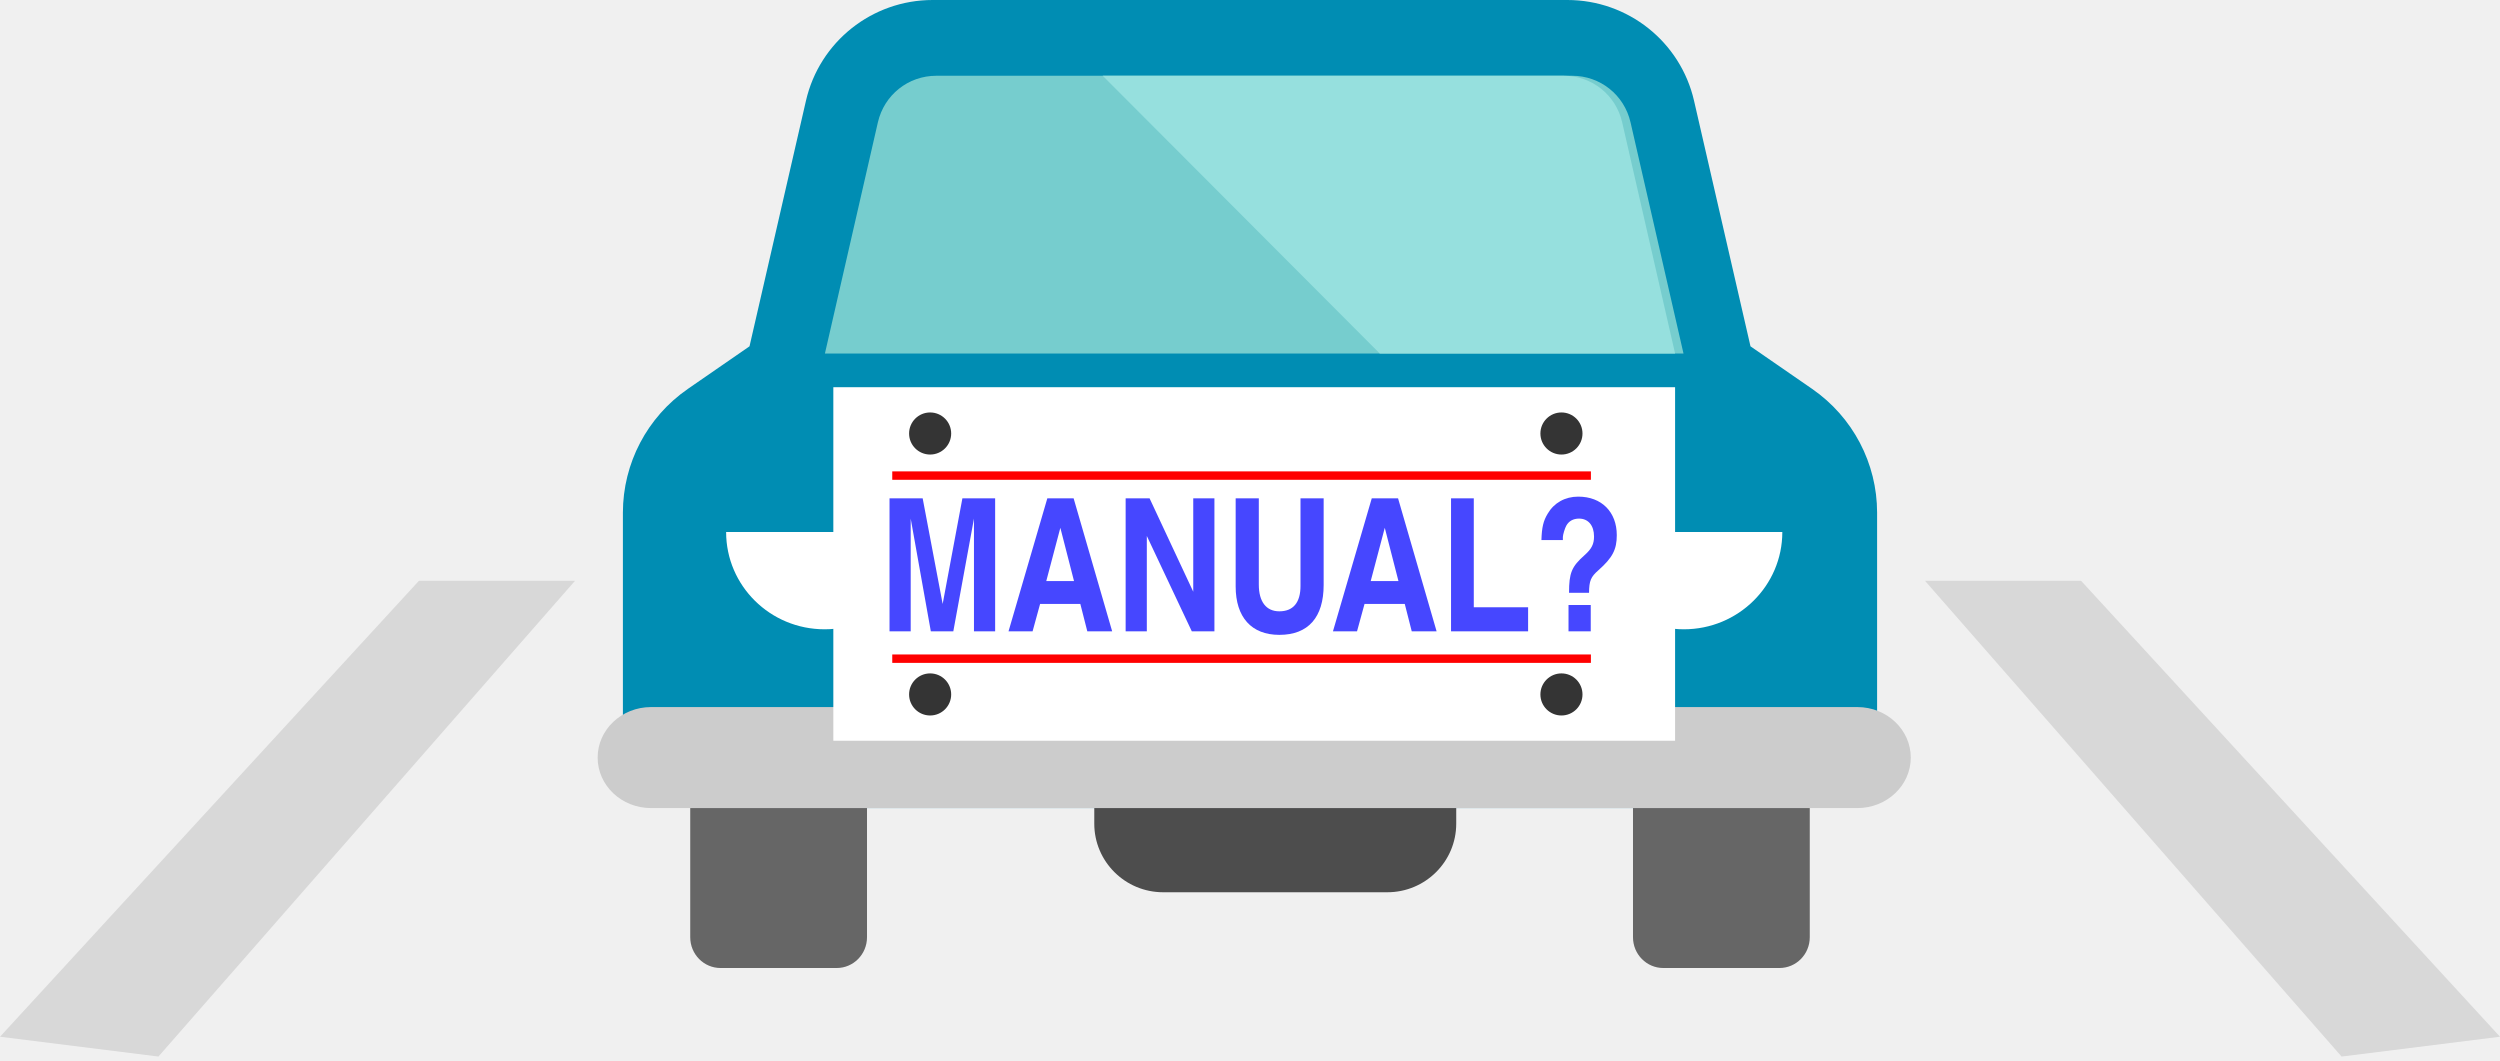
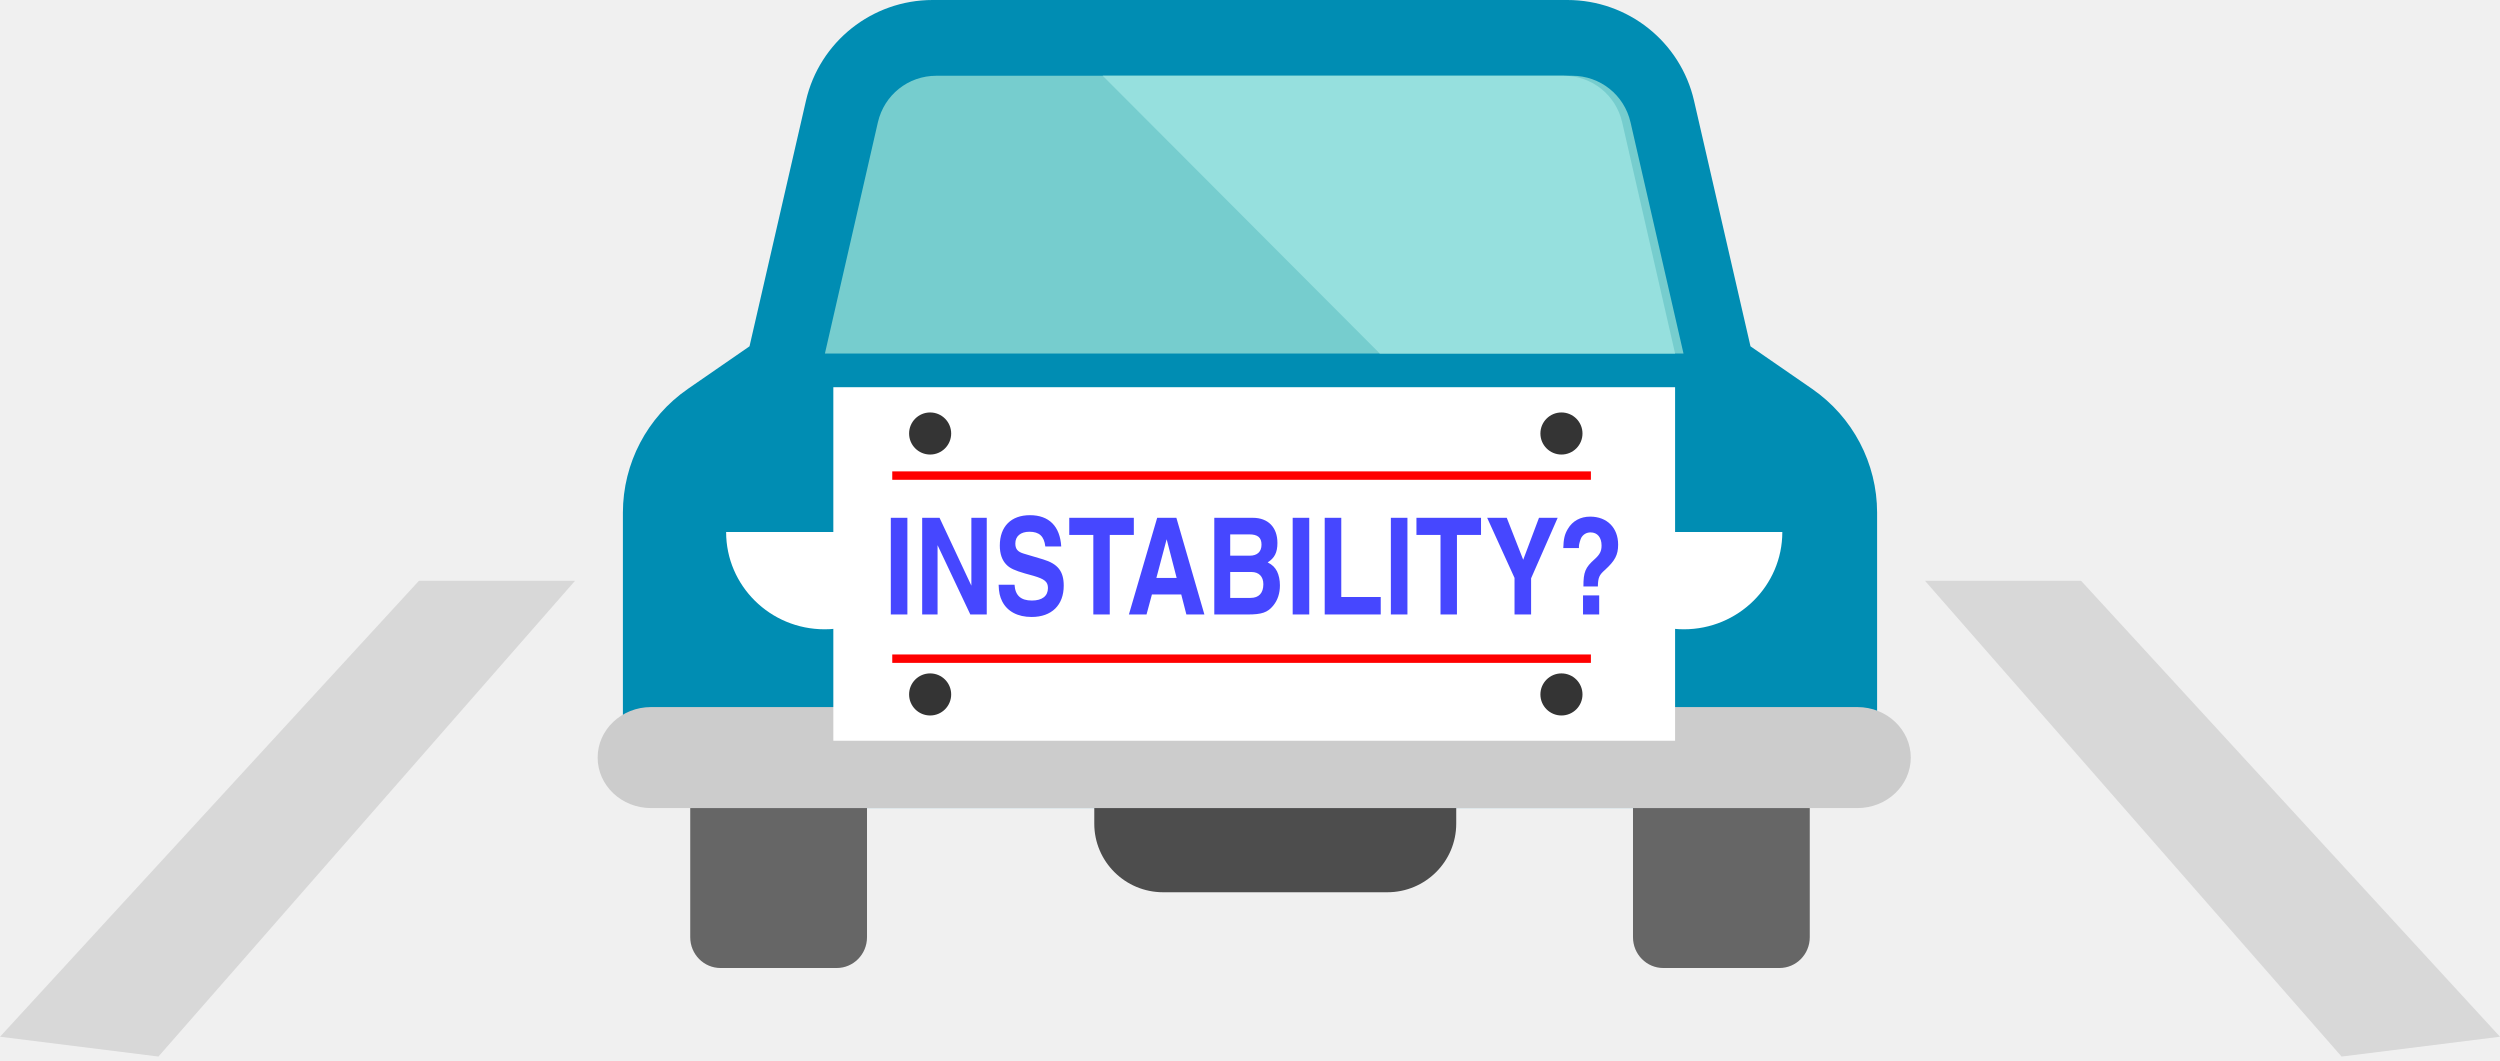
<svg xmlns="http://www.w3.org/2000/svg" width="297px" height="126px" viewBox="0 0 297 126" version="1.1">
  <defs />
  <g id="Page-1" stroke="none" stroke-width="1" fill="none" fill-rule="evenodd">
-     <g id="Artboard" transform="translate(-21457, -1061)">
-       <g id="Group-25" transform="translate(21457, 1061)">
-         <g id="Group-13" transform="translate(0, 69)" fill="#D8D8D8" fill-rule="nonzero">
-           <g id="Group-12">
-             <polygon id="Rectangle-12" points="49.767 5.68434189e-14 68.312 5.68434189e-14 18.821 56.519 0 54.164" />
-           </g>
-           <g id="Group-12" transform="translate(262.5, 28.5) scale(-1, 1) translate(-262.5, -28.5) translate(228, 0)">
-             <polygon id="Rectangle-12" points="49.767 5.68434189e-14 68.312 5.68434189e-14 18.821 56.519 0 54.164" />
-           </g>
+     <g id="manual">
+       <g id="Group-13" transform="translate(0, 69)" fill="#D8D8D8" fill-rule="nonzero">
+         <g id="Group-12">
+           <polygon id="Rectangle-12" points="49.767 5.68434189e-14 68.312 5.68434189e-14 18.821 56.519 0 54.164" />
        </g>
-         <g id="car" transform="translate(71, 0)" fill-rule="nonzero">
-           <path d="M144.273,46.194 L136.958,41.143 L130.251,11.964 C128.642,4.963 122.398,0 115.2,0 L39.8,0 C32.602,0 26.358,4.963 24.749,11.964 L18.042,41.143 L10.727,46.195 C5.888,49.537 3,55.036 3,60.909 L3,87.169 C3,92.046 6.962,96 11.85,96 L143.15,96 C148.038,96 152,92.046 152,87.169 L152,60.909 C152,55.036 149.112,49.537 144.273,46.194 Z" id="Shape" fill="#008DB3" />
-           <path d="M129,42 L27,42 L33.291,14.539 C34.038,11.28 36.891,9 40.234,9 L115.766,9 C119.109,9 121.962,11.28 122.709,14.539 L129,42 Z" id="Shape" fill="#76CDCE" />
-           <g id="Group" transform="translate(15, 63)" fill="#FFFFFF">
-             <path d="M0.263,0.205 C0.263,6.587 5.498,11.76 11.957,11.76 C18.416,11.76 23.652,6.587 23.652,0.205 L0.263,0.205 Z" id="Shape" />
-             <path d="M102.351,0.205 C102.351,6.587 107.587,11.76 114.045,11.76 C120.504,11.76 125.74,6.587 125.74,0.205 L102.351,0.205 Z" id="Shape" />
-           </g>
-           <path d="M149.654,84 L6.346,84 C2.841,84 0,86.686 0,90 C0,93.314 2.841,96 6.346,96 L149.654,96 C153.159,96 156,93.314 156,90 C156,86.686 153.159,84 149.654,84 Z" id="Shape" fill="#CCCCCC" />
-           <path d="M11,96 L11,111.346 C11,113.364 12.612,115 14.601,115 L28.399,115 C30.388,115 32,113.364 32,111.346 L32,96" id="Shape" fill="#666666" />
-           <path d="M123,96 L123,111.346 C123,113.364 124.612,115 126.601,115 L140.399,115 C142.388,115 144,113.364 144,111.346 L144,96" id="Shape" fill="#666666" />
-           <path d="M102,96 L102,97.853 C102,102.352 98.335,106 93.814,106 L67.186,106 C62.665,106 59,102.352 59,97.853 L59,96" id="Shape" fill="#4D4D4D" />
-           <path d="M128,42 L92.92,42 L60,9 L114.781,9 C118.119,9 120.97,11.28 121.716,14.539 L128,42 Z" id="Shape" fill="#96E0DE" />
-           <rect id="Rectangle-path" fill="#037893" x="51" y="64" width="57" height="5" />
-           <rect id="Rectangle-path" fill="#037893" x="51" y="71" width="57" height="5" />
+         <g id="Group-12" transform="translate(262.5, 28.5) scale(-1, 1) translate(-262.5, -28.5) translate(228, 0)">
+           <polygon id="Rectangle-12" points="49.767 5.68434189e-14 68.312 5.68434189e-14 18.821 56.519 0 54.164" />
        </g>
-         <g id="Group-14" transform="translate(99, 46)">
-           <rect id="Rectangle-13" fill="#FFFFFF" fill-rule="nonzero" x="0" y="0" width="100" height="42" />
-           <text id="MANUAL?" font-family="ArialNarrow-Bold, Arial Narrow" font-size="22" font-weight="bold" fill="#4647FF">
-             <tspan x="5.425" y="29">MANUAL?</tspan>
+       </g>
+       <g id="car" transform="translate(71, 0)" fill-rule="nonzero">
+         <path d="M144.273,46.194 L136.958,41.143 L130.251,11.964 C128.642,4.963 122.398,0 115.2,0 L39.8,0 C32.602,0 26.358,4.963 24.749,11.964 L18.042,41.143 L10.727,46.195 C5.888,49.537 3,55.036 3,60.909 L3,87.169 C3,92.046 6.962,96 11.85,96 L143.15,96 C148.038,96 152,92.046 152,87.169 L152,60.909 C152,55.036 149.112,49.537 144.273,46.194 Z" id="Shape" fill="#008DB3" />
+         <path d="M129,42 L27,42 L33.291,14.539 C34.038,11.28 36.891,9 40.234,9 L115.766,9 C119.109,9 121.962,11.28 122.709,14.539 L129,42 Z" id="Shape" fill="#76CDCE" />
+         <g id="Group" transform="translate(15, 63)" fill="#FFFFFF">
+           <path d="M0.263,0.205 C0.263,6.587 5.498,11.76 11.957,11.76 C18.416,11.76 23.652,6.587 23.652,0.205 L0.263,0.205 Z" id="Shape" />
+           <path d="M102.351,0.205 C102.351,6.587 107.587,11.76 114.045,11.76 C120.504,11.76 125.74,6.587 125.74,0.205 L102.351,0.205 Z" id="Shape" />
+         </g>
+         <path d="M149.654,84 L6.346,84 C2.841,84 0,86.686 0,90 C0,93.314 2.841,96 6.346,96 L149.654,96 C153.159,96 156,93.314 156,90 C156,86.686 153.159,84 149.654,84 Z" id="Shape" fill="#CCCCCC" />
+         <path d="M11,96 L11,111.346 C11,113.364 12.612,115 14.601,115 L28.399,115 C30.388,115 32,113.364 32,111.346 L32,96" id="Shape" fill="#666666" />
+         <path d="M123,96 L123,111.346 C123,113.364 124.612,115 126.601,115 L140.399,115 C142.388,115 144,113.364 144,111.346 L144,96" id="Shape" fill="#666666" />
+         <path d="M102,96 L102,97.853 C102,102.352 98.335,106 93.814,106 L67.186,106 C62.665,106 59,102.352 59,97.853 L59,96" id="Shape" fill="#4D4D4D" />
+         <path d="M128,42 L92.92,42 L60,9 L114.781,9 C118.119,9 120.97,11.28 121.716,14.539 L128,42 Z" id="Shape" fill="#96E0DE" />
+         <rect id="Rectangle-path" fill="#037893" x="51" y="64" width="57" height="5" />
+         <rect id="Rectangle-path" fill="#037893" x="51" y="71" width="57" height="5" />
+       </g>
+       <g id="Group-14" transform="translate(99, 46)">
+         <rect id="Rectangle-13" fill="#FFFFFF" fill-rule="nonzero" x="0" y="0" width="100" height="42" />
+         <g id="MANUAL?" transform="translate(6, 12)" fill="#4647FF" font-family="ArialNarrow-Bold, Arial Narrow" font-size="16" font-weight="bold">
+           <text id="INSTABILITY?">
+             <tspan x="0" y="15">INSTABILITY</tspan>
+             <tspan x="79.938" y="15">?</tspan>
          </text>
-           <path d="M7.5,10.5 L89.5,10.5" id="Line-2" stroke="#FF0000" stroke-linecap="square" fill-rule="nonzero" />
-           <path d="M7.5,32.25 L89.5,32.25" id="Line-2" stroke="#FF0000" stroke-linecap="square" fill-rule="nonzero" />
-           <circle id="Oval-8" fill="#343434" fill-rule="nonzero" cx="11.5" cy="5.5" r="2.5" />
-           <circle id="Oval-8" fill="#343434" fill-rule="nonzero" cx="86.5" cy="5.5" r="2.5" />
-           <circle id="Oval-8" fill="#343434" fill-rule="nonzero" cx="11.5" cy="36.5" r="2.5" />
-           <circle id="Oval-8" fill="#343434" fill-rule="nonzero" cx="86.5" cy="36.5" r="2.5" />
        </g>
+         <path d="M7.5,10.5 L89.5,10.5" id="Line-2" stroke="#FF0000" stroke-linecap="square" />
+         <path d="M7.5,32.25 L89.5,32.25" id="Line-2" stroke="#FF0000" stroke-linecap="square" />
+         <circle id="Oval-8" fill="#343434" fill-rule="nonzero" cx="11.5" cy="5.5" r="2.5" />
+         <circle id="Oval-8" fill="#343434" fill-rule="nonzero" cx="86.5" cy="5.5" r="2.5" />
+         <circle id="Oval-8" fill="#343434" fill-rule="nonzero" cx="11.5" cy="36.5" r="2.5" />
+         <circle id="Oval-8" fill="#343434" fill-rule="nonzero" cx="86.5" cy="36.5" r="2.5" />
      </g>
    </g>
  </g>
</svg>
